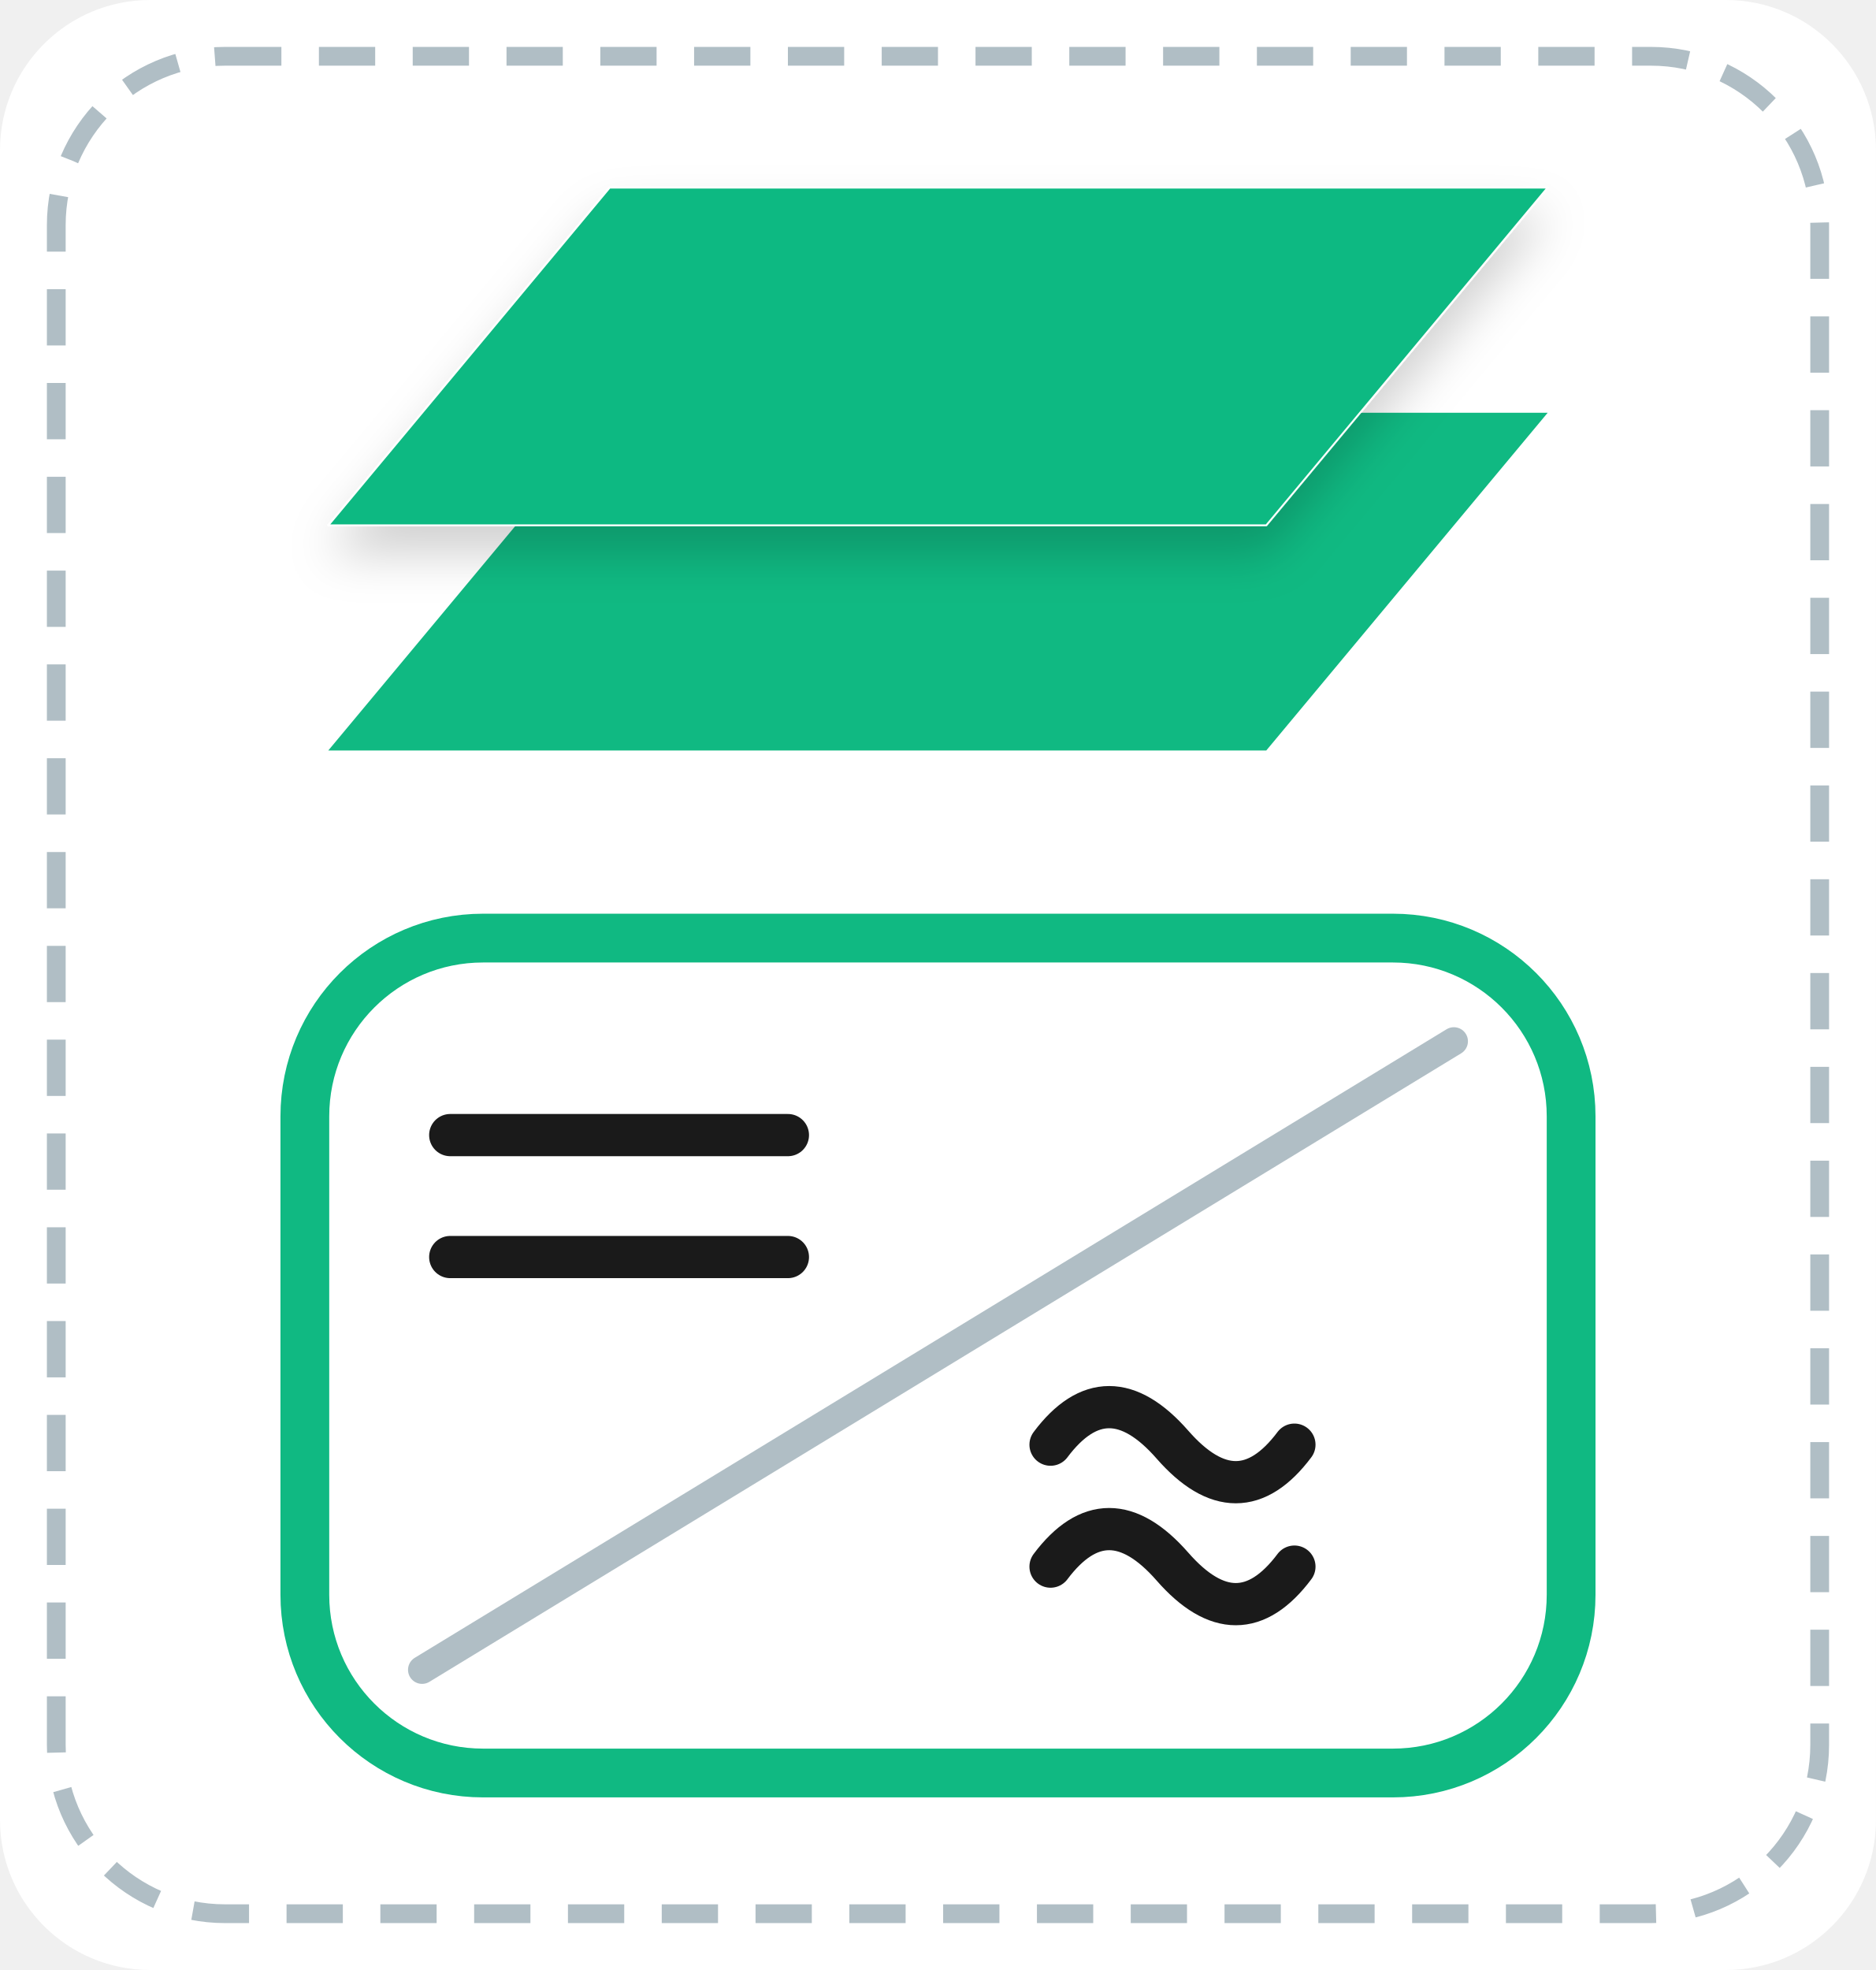
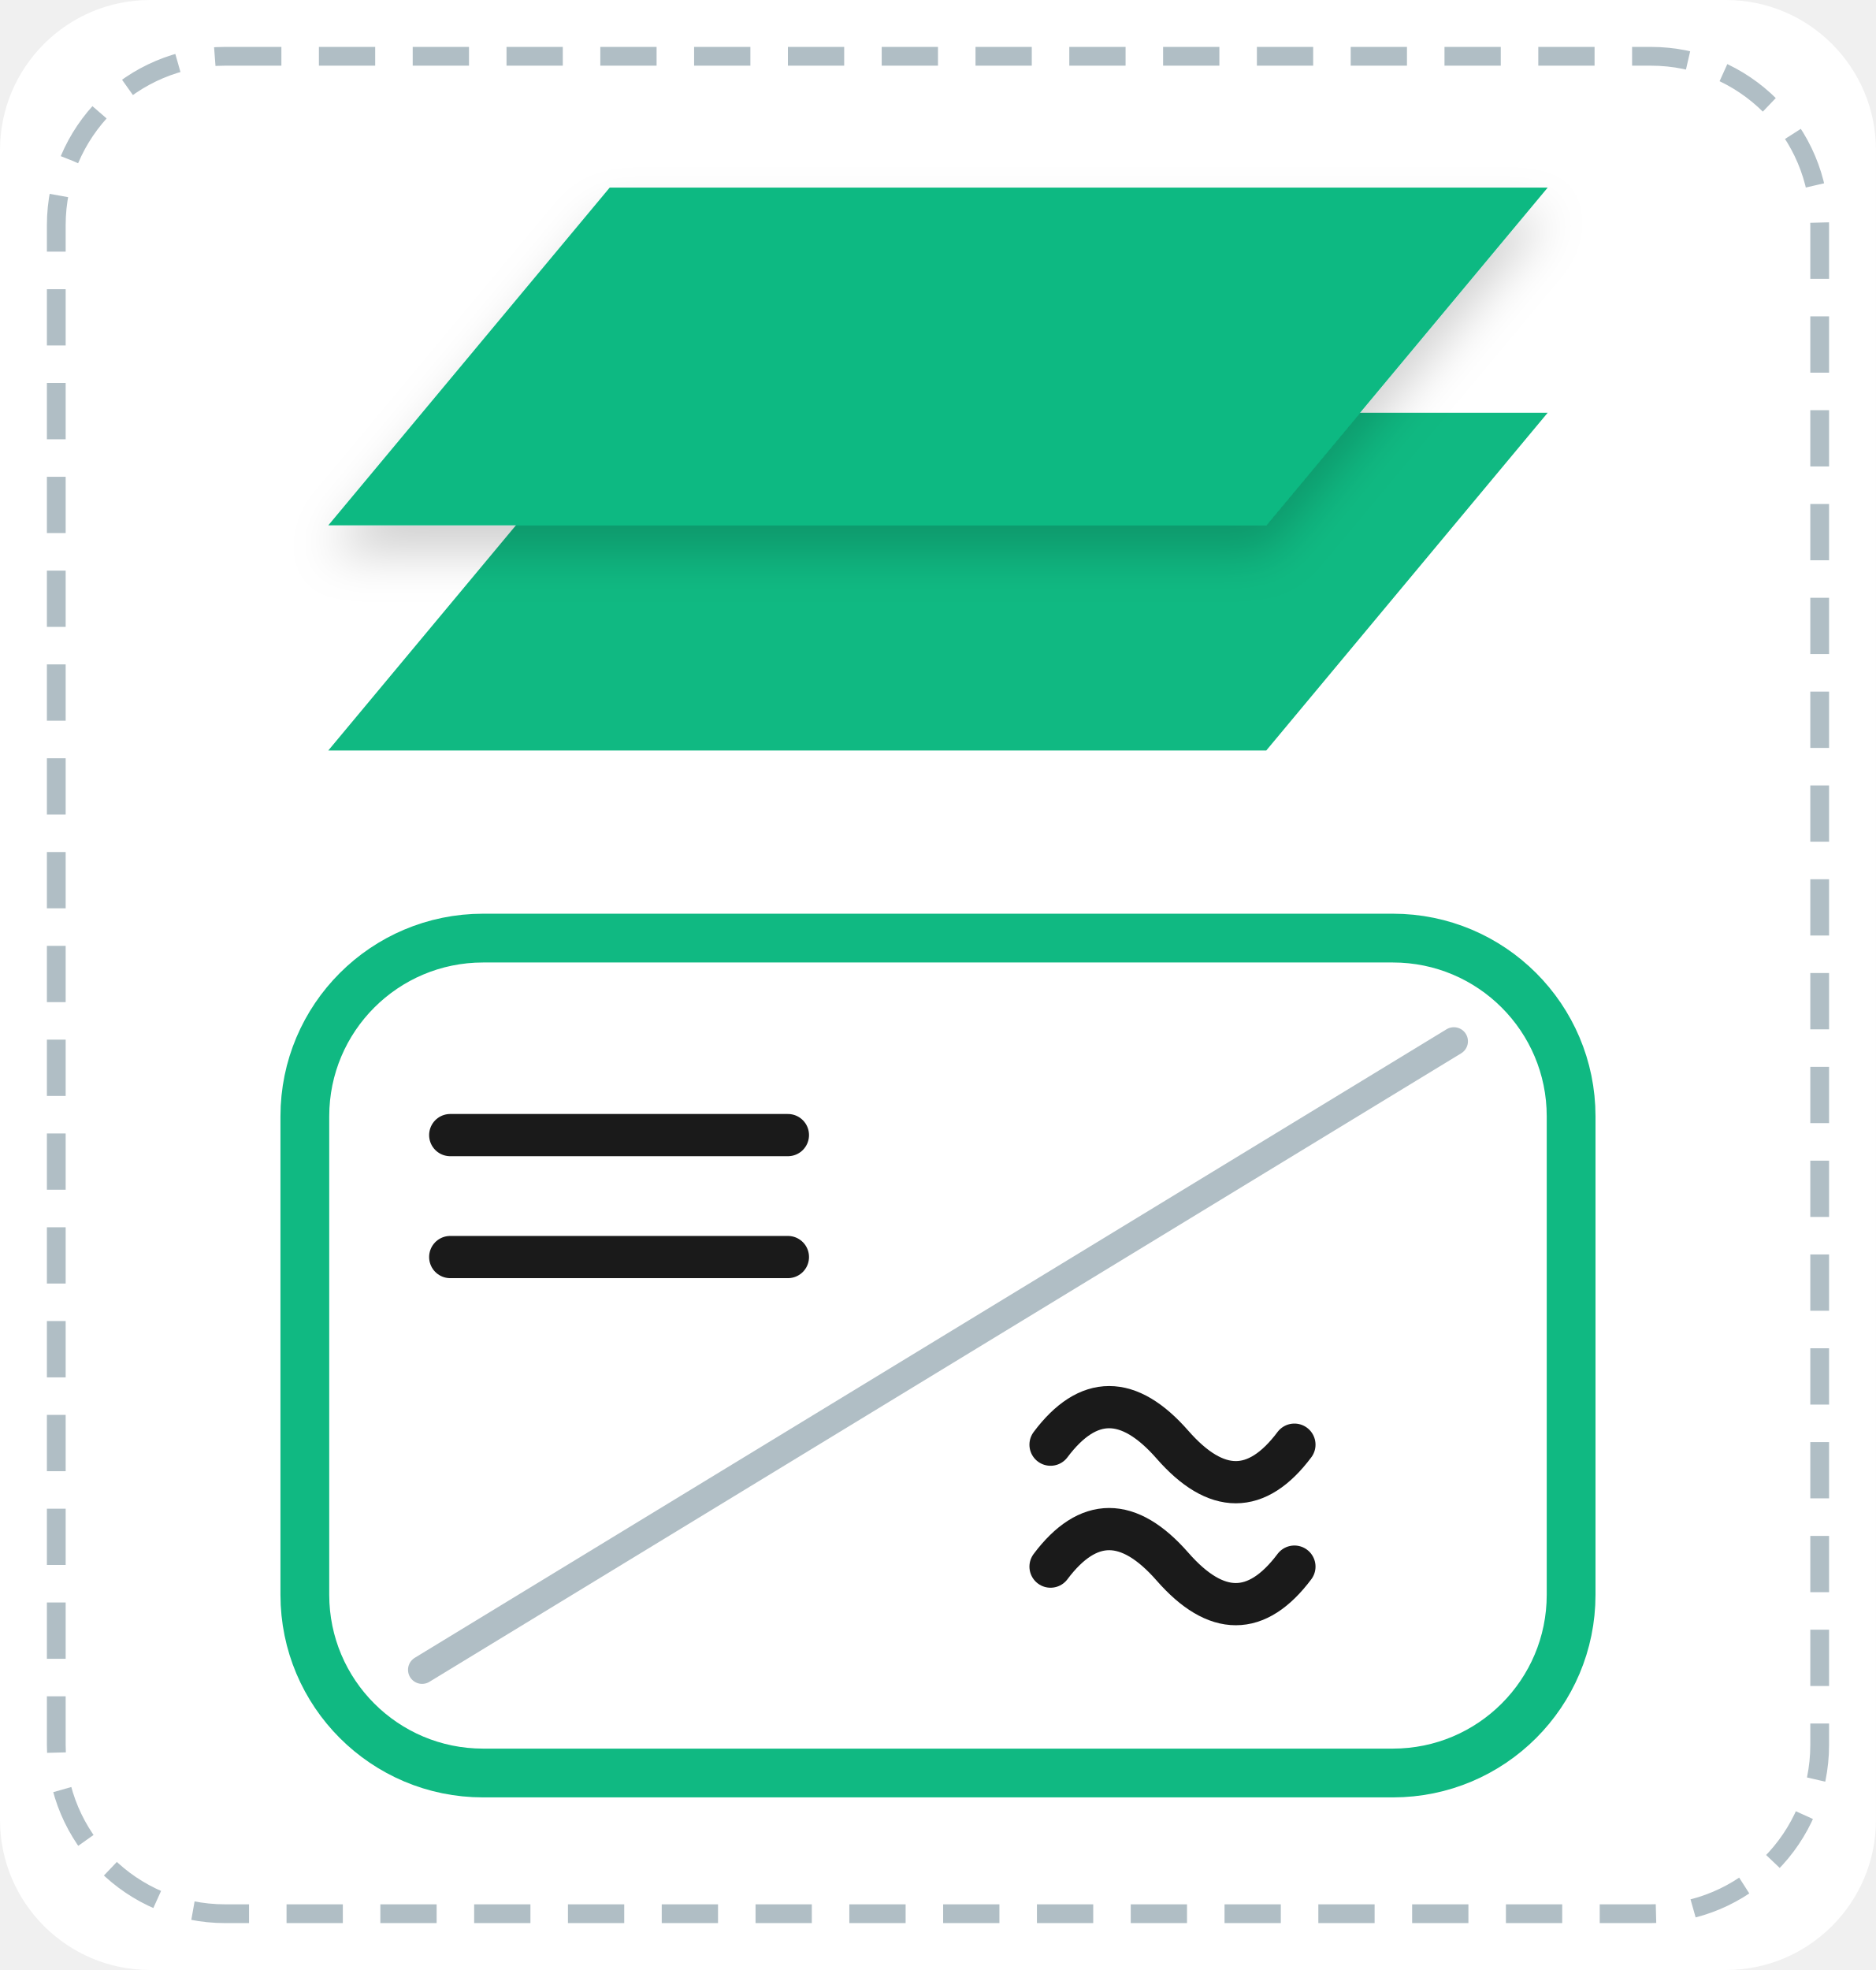
<svg xmlns="http://www.w3.org/2000/svg" viewBox="0 0 200 210" width="100%" height="100%">
-   <rect width="100%" height="100%" fill="#FFFFFF" rx="16" />
-   <rect x="6" y="6" width="188" height="198" rx="18" fill="none" stroke="#B0BEC5" stroke-width="2" stroke-dasharray="6,4" />
  <defs>
+     <style>
+       /* Giao diện sáng (Light Mode) */
+       .bg { fill: #ffffff; }
+       .dashed-border { fill: none; stroke: #b0bec5; stroke-width: 2; stroke-dasharray: 6,4; }
+       .pv-bottom { fill: #10b982; }
+       .pv-top { fill: #10b982; }
+       .inverter-frame { fill: none; stroke: #10b982; stroke-width: 5.2; stroke-linejoin: round; }
+       .divider-line { stroke: #b0bec5; stroke-width: 3; stroke-linecap: round; }
+       .symbol { stroke: #1a1a1a; stroke-width: 4.5; stroke-linecap: round; fill: none; }
+       .shadow-effect { flood-color: #000000; flood-opacity: 0.18; }
+ 
+       /* Giao diện tối (Dark Mode) */
+       @media (prefers-color-scheme: dark) {
+         .bg { fill: #0f172a; }
+         .dashed-border { stroke: #475569; }
+         .pv-bottom { fill: #047857; }
+         .pv-top { fill: #059669; }
+         .inverter-frame { stroke: #34d399; }
+         .divider-line { stroke: #64748b; }
+         .symbol { stroke: #f8fafc; }
+         .shadow-effect { flood-color: #000000; flood-opacity: 0.45; }
+       }
+     </style>
    <filter id="shadow" x="-20%" y="-20%" width="150%" height="150%">
-       <feDropShadow dx="0" dy="3" stdDeviation="2.5" flood-color="#000000" flood-opacity="0.18" />
+       <feDropShadow dx="0" dy="3" stdDeviation="2.5" class="shadow-effect" />
    </filter>
  </defs>
-   <polygon id="bottom-pv-panel" points="65,44 165,44 135,80 35,80" fill="#10B982" />
-   <polygon id="top-pv-panel" points="65,20 165,20 135,56 35,56" fill="#10B982" stroke="#FFFFFF" stroke-width="0.2" stroke-linejoin="round" filter="url(#shadow)" />
+   <rect class="bg" width="100%" height="100%" rx="16" />
+   <rect class="dashed-border" x="6" y="6" width="188" height="198" rx="18" />
+   <polygon id="bottom-pv-panel" class="pv-bottom" points="65,44 165,44 135,80 35,80" />
+   <polygon id="top-pv-panel" class="pv-top" points="65,20 165,20 135,56 35,56" filter="url(#shadow)" />
  <g id="inverter-box">
-     <rect x="32.5" y="100" width="135" height="89" rx="19" fill="none" stroke="#10B982" stroke-width="5.2" stroke-linejoin="round" />
-     <line x1="45" y1="178" x2="155" y2="111" stroke="#B0BEC5" stroke-width="3" stroke-linecap="round" />
-     <line x1="48" y1="121" x2="84" y2="121" stroke="#1A1A1A" stroke-width="4.5" stroke-linecap="round" />
-     <line x1="48" y1="134" x2="84" y2="134" stroke="#1A1A1A" stroke-width="4.5" stroke-linecap="round" />
-     <path d="M 112 154 Q 118 146 125 154 T 138 154" stroke="#1A1A1A" stroke-width="4.5" stroke-linecap="round" fill="none" />
-     <path d="M 112 167 Q 118 159 125 167 T 138 167" stroke="#1A1A1A" stroke-width="4.5" stroke-linecap="round" fill="none" />
+     <rect class="inverter-frame" x="32.5" y="100" width="135" height="89" rx="19" />
+     <line class="divider-line" x1="45" y1="178" x2="155" y2="111" />
+     <line class="symbol" x1="48" y1="121" x2="84" y2="121" />
+     <line class="symbol" x1="48" y1="134" x2="84" y2="134" />
+     <path class="symbol" d="M 112 154 Q 118 146 125 154 T 138 154" />
+     <path class="symbol" d="M 112 167 Q 118 159 125 167 T 138 167" />
  </g>
</svg>
